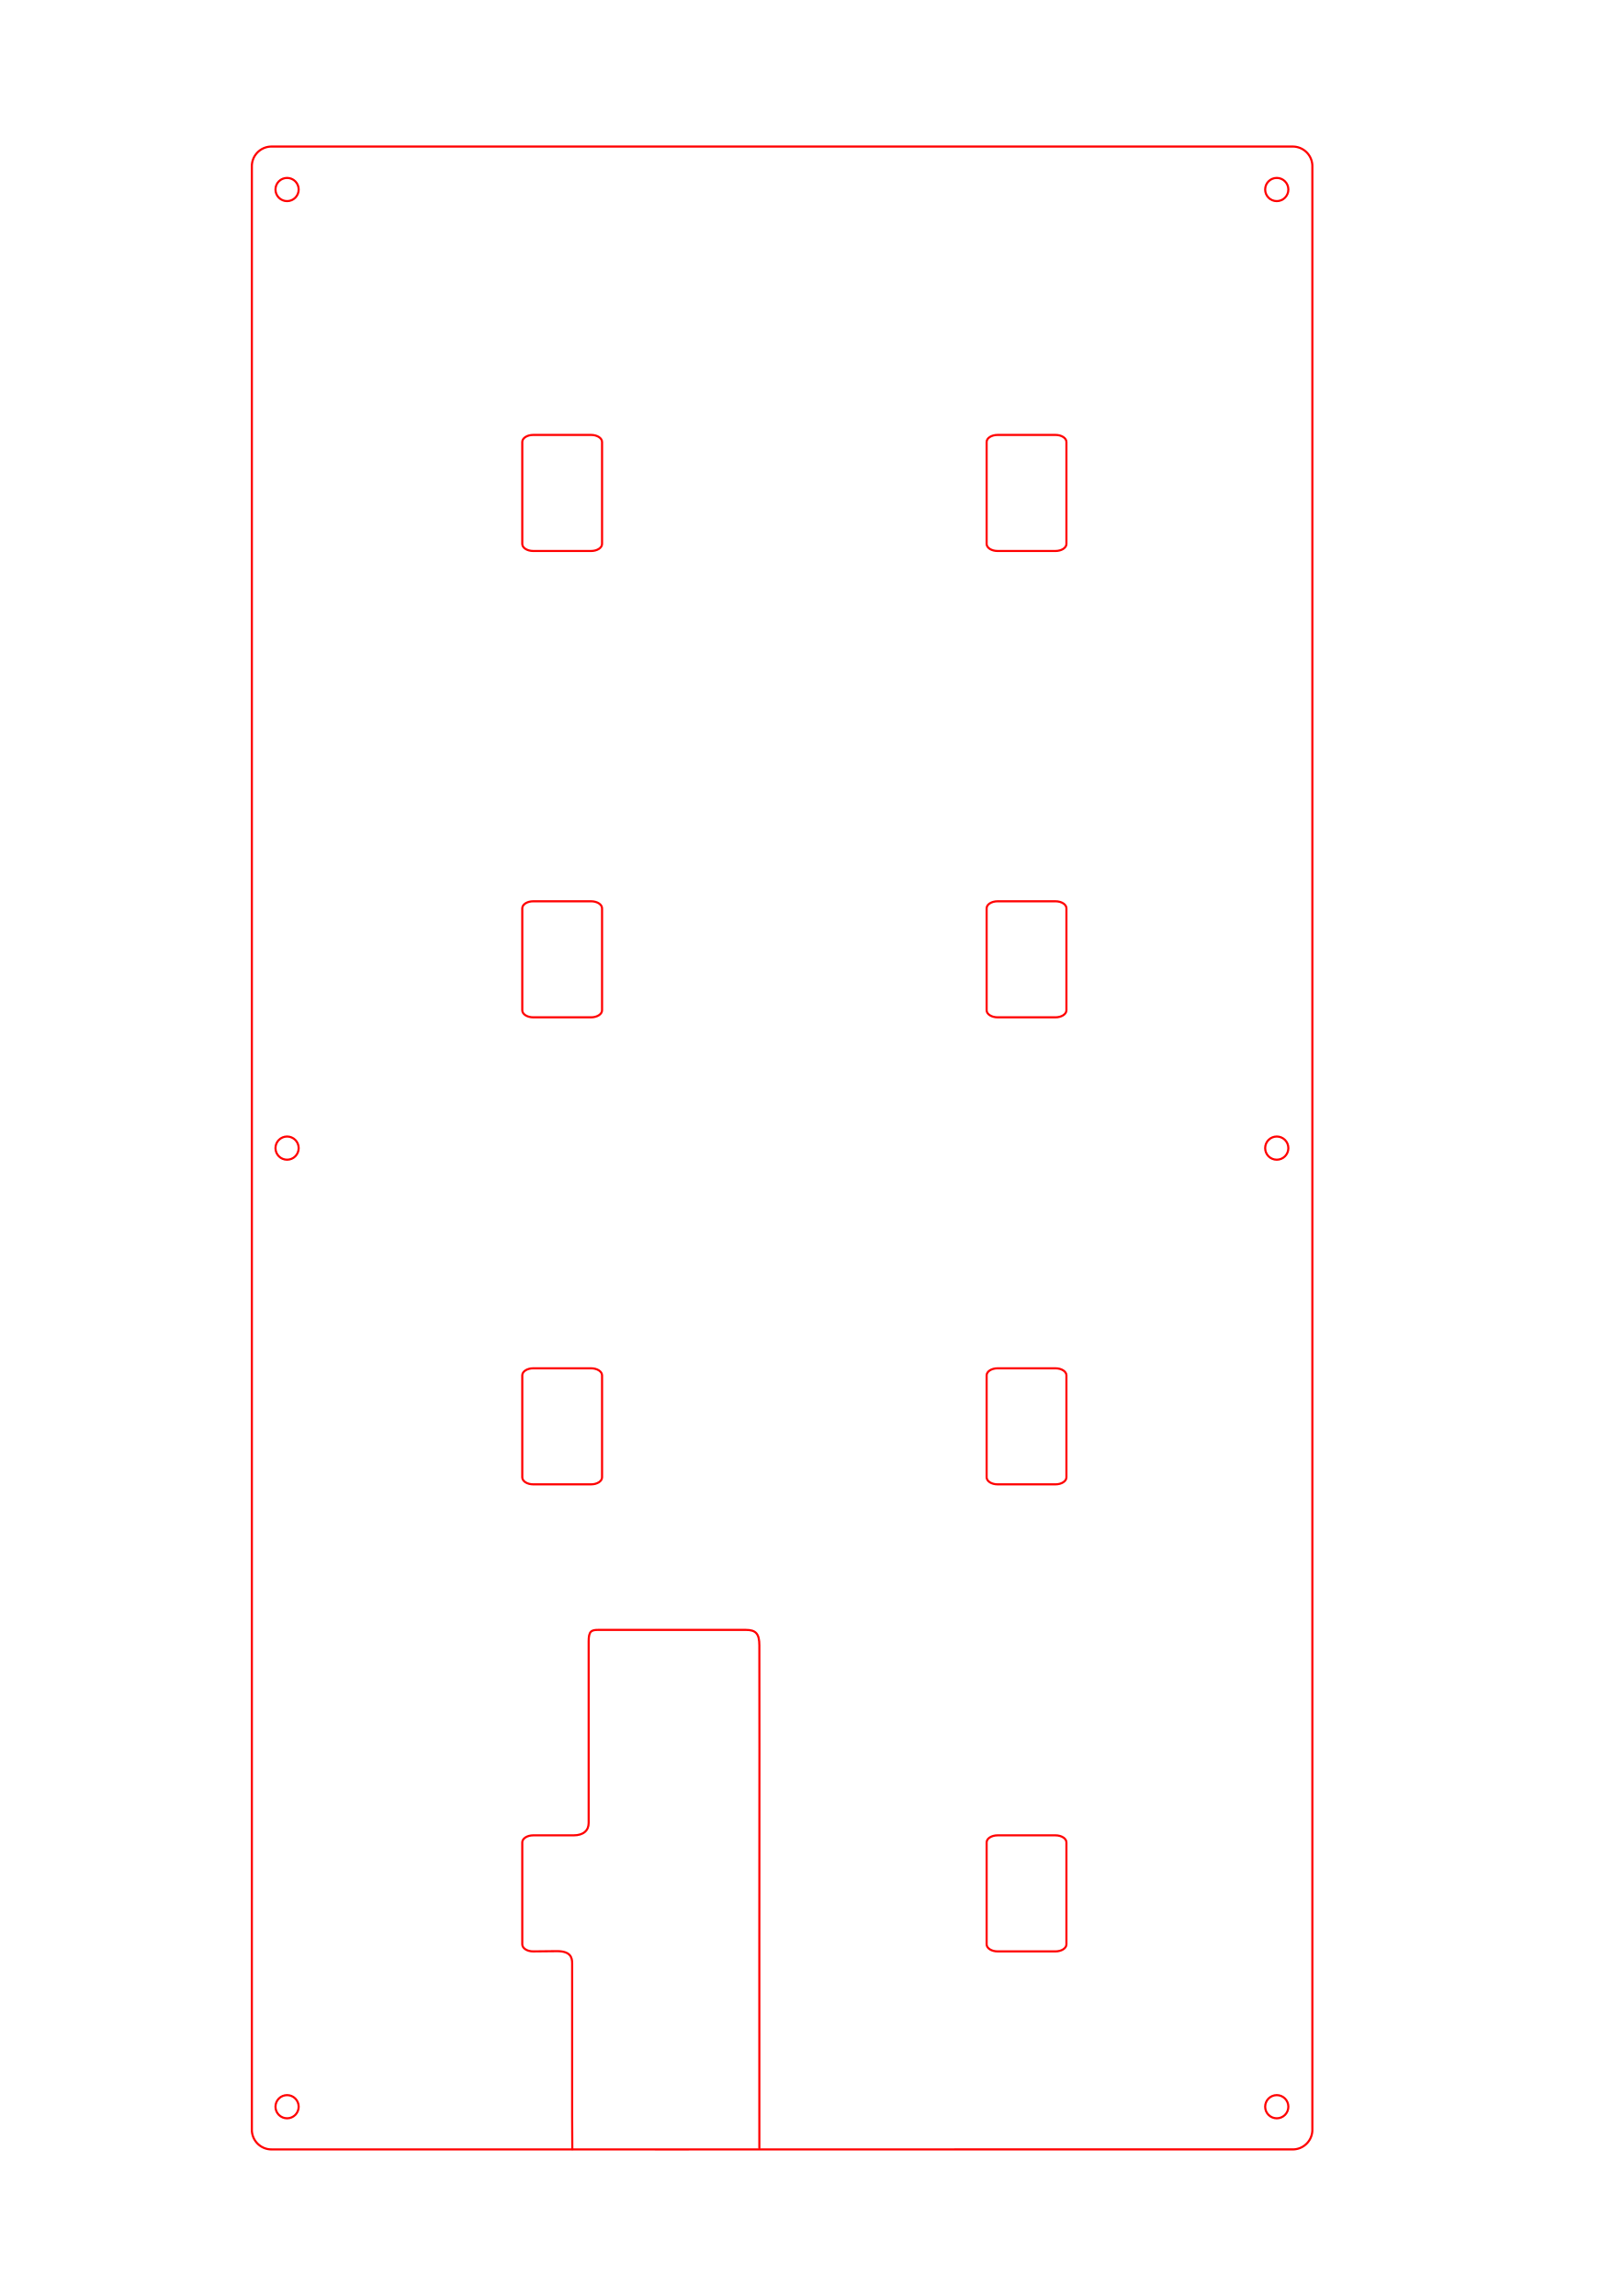
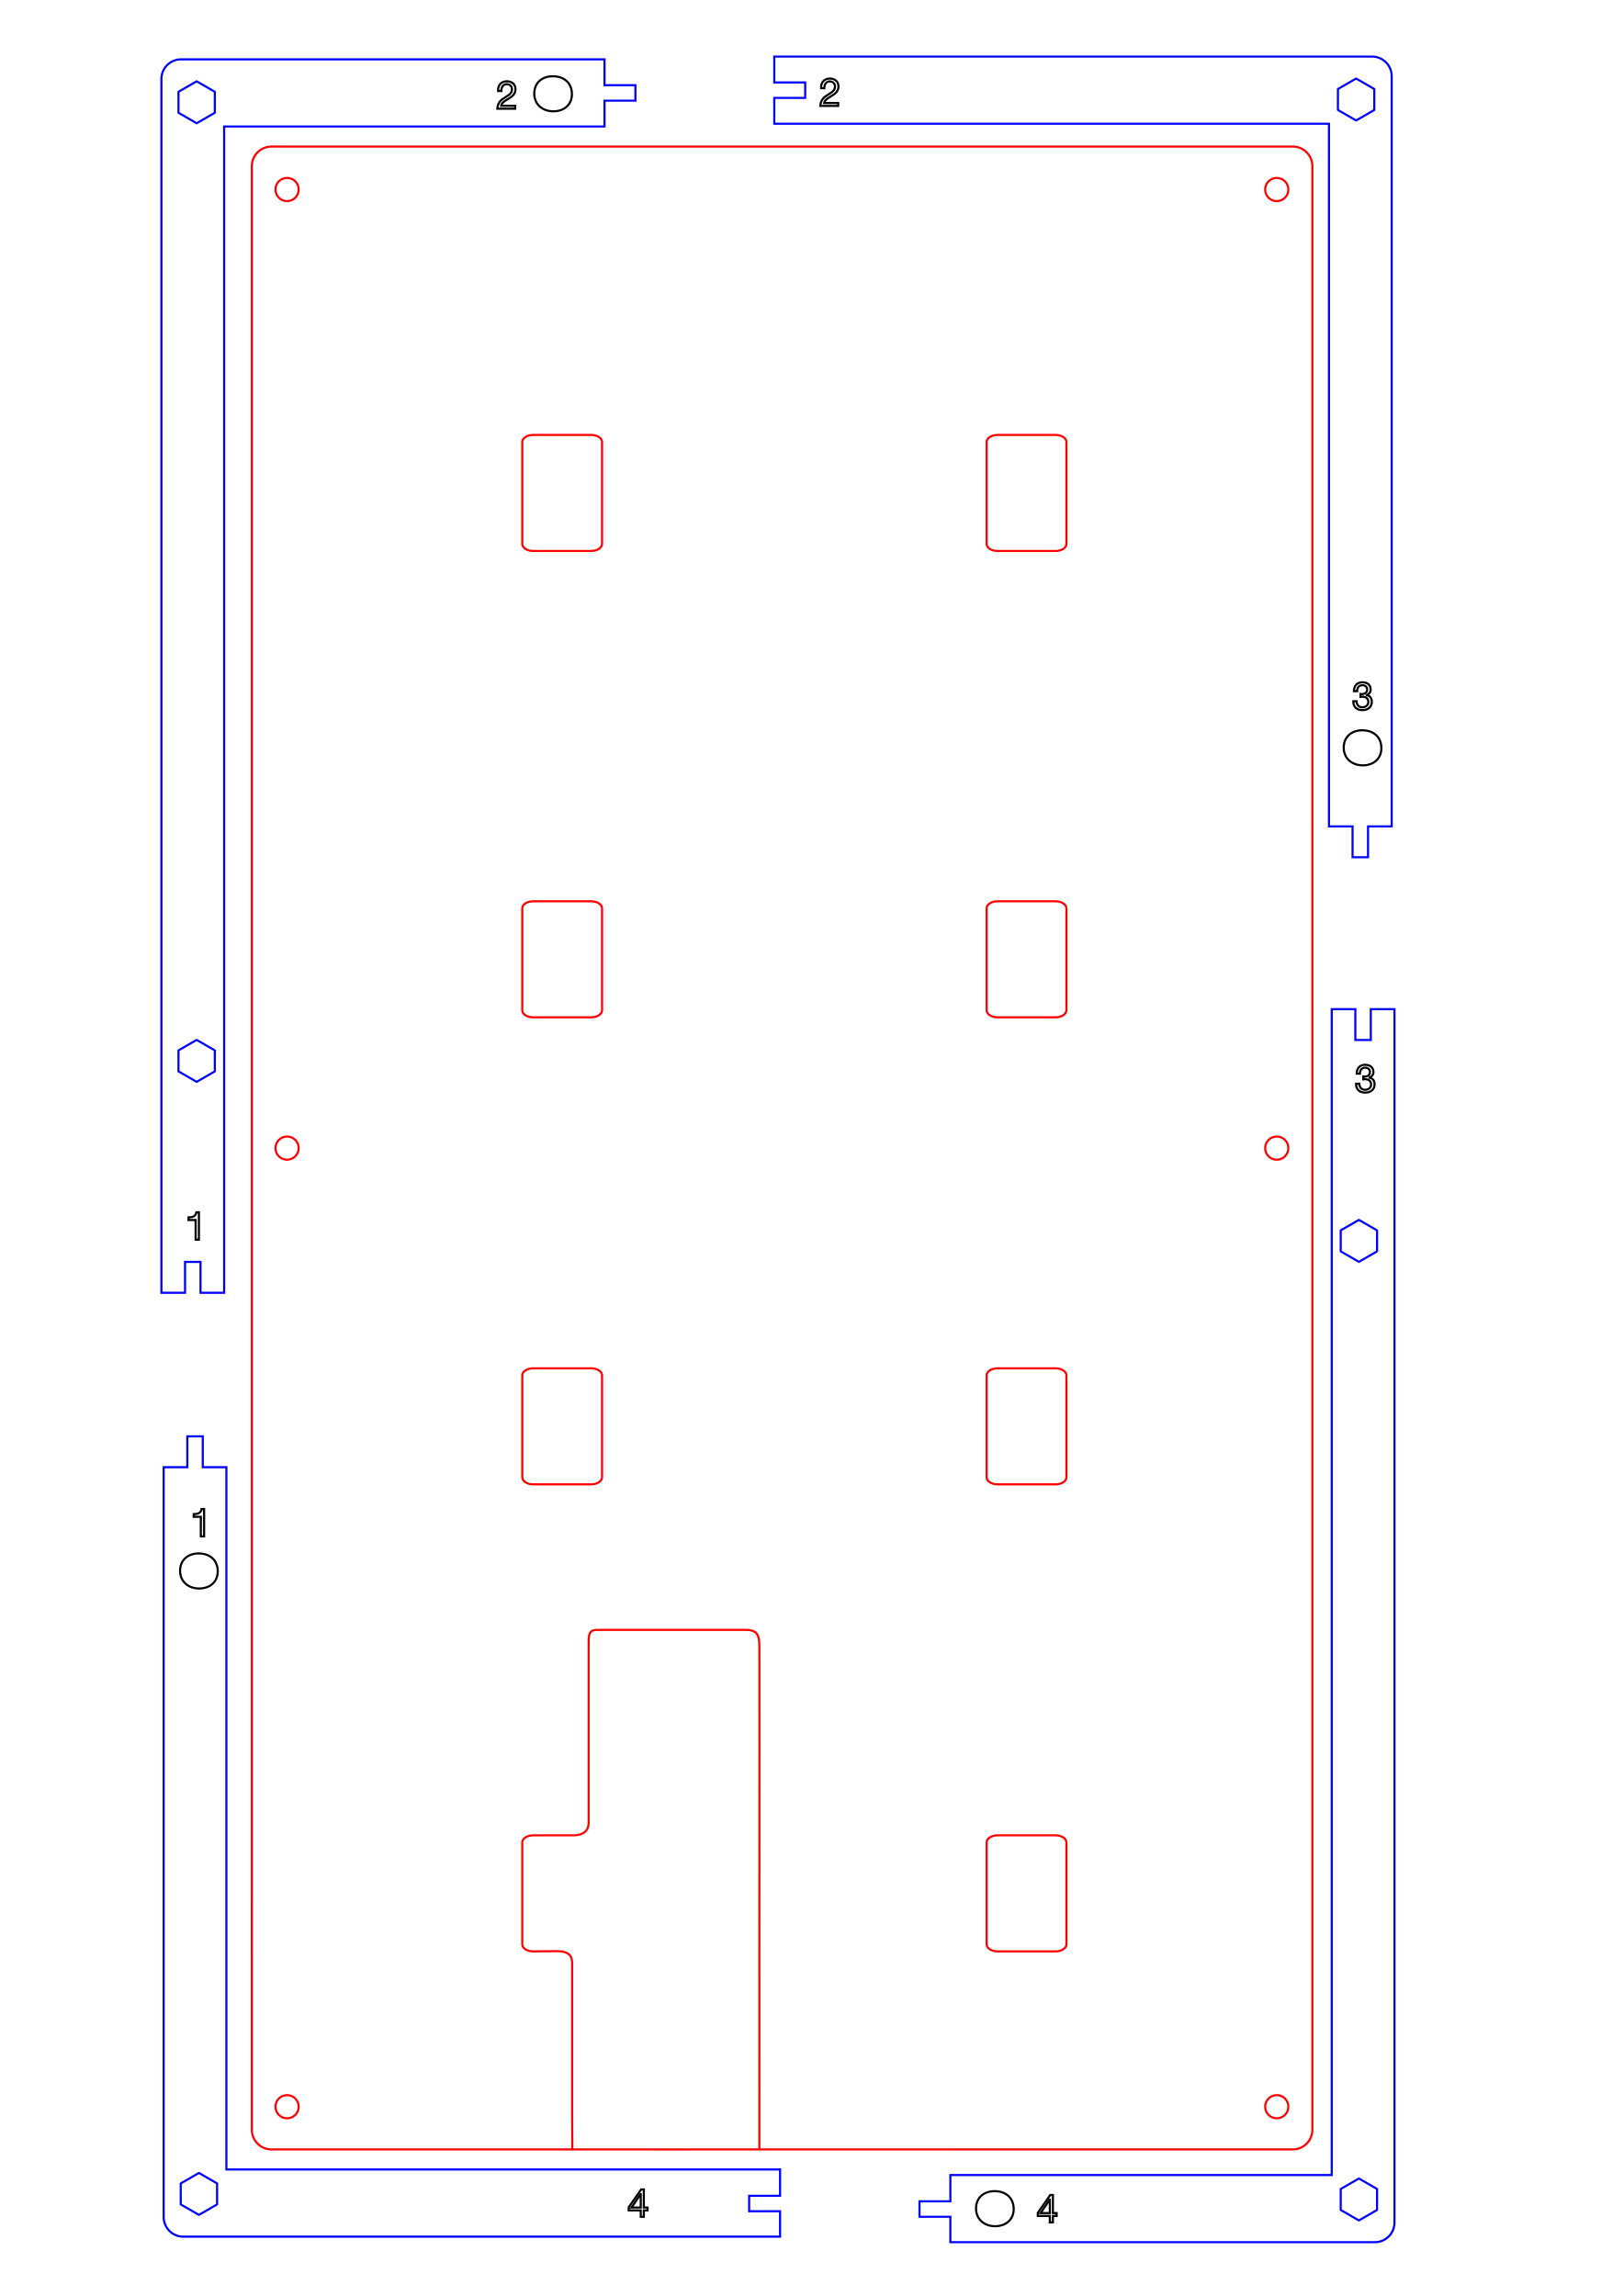
<svg xmlns="http://www.w3.org/2000/svg" width="210mm" height="297mm" viewBox="0 0 210 297" version="1.1" id="svg3179">
  <defs id="defs3176">
    <clipPath clipPathUnits="userSpaceOnUse" id="clipPath14060">
      <path d="M 0,1728 H 3456 V 0 H 0 Z" id="path14058" />
    </clipPath>
  </defs>
  <g id="layer1">
    <g id="g14054" style="stroke-width:0.775;stroke-dasharray:none" transform="matrix(0.3527778,0,0,-0.3527778,-278.8757,605.1903)">
      <g id="g14056" clip-path="url(#clipPath14060)" style="stroke-width:0.775;stroke-dasharray:none">
        <g id="g14066" transform="translate(1038.379,937.9829)" style="stroke-width:0.775;stroke-dasharray:none" />
        <g id="g14070" transform="translate(1258.595,1650.26)" style="stroke-width:0.775;stroke-dasharray:none">
          <path d="m 0,0 c 2.349,0 4.252,-1.904 4.252,-4.252 0,-2.349 -1.903,-4.252 -4.252,-4.252 -2.348,0 -4.252,1.903 -4.252,4.252 C -4.252,-1.904 -2.348,0 0,0 Z" style="fill:none;stroke:#ff0000;stroke-width:0.775;stroke-linecap:round;stroke-linejoin:round;stroke-miterlimit:10;stroke-dasharray:none;stroke-opacity:1" id="path14072" />
        </g>
        <g id="g14074" transform="translate(1258.595,938.7642)" style="stroke-width:0.775;stroke-dasharray:none">
          <path d="M 0,0 C 2.349,0 4.252,1.904 4.252,4.252 4.252,6.6 2.349,8.504 0,8.504 -2.348,8.504 -4.252,6.6 -4.252,4.252 -4.252,1.904 -2.348,0 0,0 Z" style="fill:none;stroke:#ff0000;stroke-width:0.775;stroke-linecap:round;stroke-linejoin:round;stroke-miterlimit:10;stroke-dasharray:none;stroke-opacity:1" id="path14076" />
        </g>
        <g id="g14078" transform="translate(895.7607,1650.26)" style="stroke-width:0.775;stroke-dasharray:none">
          <path d="m 0,0 c -2.349,0 -4.252,-1.904 -4.252,-4.252 0,-2.349 1.903,-4.252 4.252,-4.252 2.349,0 4.252,1.903 4.252,4.252 C 4.252,-1.904 2.349,0 0,0 Z" style="fill:none;stroke:#ff0000;stroke-width:0.775;stroke-linecap:round;stroke-linejoin:round;stroke-miterlimit:10;stroke-dasharray:none;stroke-opacity:1" id="path14080" />
        </g>
        <g id="g14082" transform="translate(895.7607,938.7642)" style="stroke-width:0.775;stroke-dasharray:none">
          <path d="M 0,0 C -2.349,0 -4.252,1.904 -4.252,4.252 -4.252,6.6 -2.349,8.504 0,8.504 2.349,8.504 4.252,6.6 4.252,4.252 4.252,1.904 2.349,0 0,0 Z" style="fill:none;stroke:#ff0000;stroke-width:0.775;stroke-linecap:round;stroke-linejoin:round;stroke-miterlimit:10;stroke-dasharray:none;stroke-opacity:1" id="path14084" />
        </g>
        <g id="g14086" transform="translate(1258.595,1290.26)" style="stroke-width:0.775;stroke-dasharray:none">
          <path d="M 0,0 C 2.349,0 4.252,1.903 4.252,4.252 4.252,6.601 2.349,8.504 0,8.504 -2.348,8.504 -4.252,6.601 -4.252,4.252 -4.252,1.903 -2.348,0 0,0 Z" style="fill:none;stroke:#ff0000;stroke-width:0.775;stroke-linecap:round;stroke-linejoin:round;stroke-miterlimit:10;stroke-dasharray:none;stroke-opacity:1" id="path14088" />
        </g>
        <g id="g14090" transform="translate(891.5088,1294.512)" style="stroke-width:0.775;stroke-dasharray:none">
          <path d="M 0,0 C 0,2.349 1.903,4.252 4.252,4.252 6.601,4.252 8.504,2.349 8.504,0 8.504,-2.349 6.601,-4.252 4.252,-4.252 1.903,-4.252 0,-2.349 0,0 Z" style="fill:none;stroke:#ff0000;stroke-width:0.775;stroke-linecap:round;stroke-linejoin:round;stroke-miterlimit:10;stroke-dasharray:none;stroke-opacity:1" id="path14092" />
        </g>
        <g id="g14094" transform="translate(1007.218,1213.773)" style="stroke-width:0.775;stroke-dasharray:none">
          <path d="m 0,0 c 2.219,0 4.018,-1.154 4.018,-2.578 v -37.398 c 0,-1.423 -1.799,-2.578 -4.018,-2.578 h -21.213 c -2.219,0 -4.018,1.155 -4.018,2.578 v 37.398 c 0,1.424 1.799,2.578 4.018,2.578 z" style="fill:none;stroke:#ff0000;stroke-width:0.775;stroke-linecap:round;stroke-linejoin:round;stroke-miterlimit:10;stroke-dasharray:none;stroke-opacity:1" id="path14096" />
        </g>
        <g id="g14098" transform="translate(1007.218,1385.023)" style="stroke-width:0.775;stroke-dasharray:none">
          <path d="m 0,0 c 2.219,0 4.018,-1.155 4.018,-2.579 v -37.397 c 0,-1.423 -1.799,-2.578 -4.018,-2.578 h -21.213 c -2.219,0 -4.018,1.155 -4.018,2.578 v 37.397 c 0,1.424 1.799,2.579 4.018,2.579 z" style="fill:none;stroke:#ff0000;stroke-width:0.775;stroke-linecap:round;stroke-linejoin:round;stroke-miterlimit:10;stroke-dasharray:none;stroke-opacity:1" id="path14100" />
        </g>
        <g id="g14102" transform="translate(1007.218,1556.022)" style="stroke-width:0.775;stroke-dasharray:none">
          <path d="m 0,0 c 2.219,0 4.018,-1.154 4.018,-2.578 v -37.397 c 0,-1.424 -1.799,-2.579 -4.018,-2.579 h -21.213 c -2.219,0 -4.018,1.155 -4.018,2.579 v 37.397 c 0,1.424 1.799,2.578 4.018,2.578 z" style="fill:none;stroke:#ff0000;stroke-width:0.775;stroke-linecap:round;stroke-linejoin:round;stroke-miterlimit:10;stroke-dasharray:none;stroke-opacity:1" id="path14104" />
        </g>
        <g id="g14106" transform="translate(1177.463,1042.523)" style="stroke-width:0.775;stroke-dasharray:none">
          <path d="m 0,0 c 2.219,0 4.018,-1.155 4.018,-2.579 v -37.397 c 0,-1.423 -1.799,-2.578 -4.018,-2.578 h -21.213 c -2.219,0 -4.018,1.155 -4.018,2.578 v 37.397 c 0,1.424 1.799,2.579 4.018,2.579 z" style="fill:none;stroke:#ff0000;stroke-width:0.775;stroke-linecap:round;stroke-linejoin:round;stroke-miterlimit:10;stroke-dasharray:none;stroke-opacity:1" id="path14108" />
        </g>
        <g id="g14110" transform="translate(1177.463,1213.773)" style="stroke-width:0.775;stroke-dasharray:none">
          <path d="m 0,0 c 2.219,0 4.018,-1.154 4.018,-2.578 v -37.398 c 0,-1.423 -1.799,-2.578 -4.018,-2.578 h -21.213 c -2.219,0 -4.018,1.155 -4.018,2.578 v 37.398 c 0,1.424 1.799,2.578 4.018,2.578 z" style="fill:none;stroke:#ff0000;stroke-width:0.775;stroke-linecap:round;stroke-linejoin:round;stroke-miterlimit:10;stroke-dasharray:none;stroke-opacity:1" id="path14112" />
        </g>
        <g id="g14114" transform="translate(1177.463,1385.023)" style="stroke-width:0.775;stroke-dasharray:none">
          <path d="m 0,0 c 2.219,0 4.018,-1.155 4.018,-2.579 v -37.397 c 0,-1.423 -1.799,-2.578 -4.018,-2.578 h -21.213 c -2.219,0 -4.018,1.155 -4.018,2.578 v 37.397 c 0,1.424 1.799,2.579 4.018,2.579 z" style="fill:none;stroke:#ff0000;stroke-width:0.775;stroke-linecap:round;stroke-linejoin:round;stroke-miterlimit:10;stroke-dasharray:none;stroke-opacity:1" id="path14116" />
        </g>
        <g id="g14118" transform="translate(1177.463,1556.022)" style="stroke-width:0.775;stroke-dasharray:none">
          <path d="m 0,0 c 2.219,0 4.018,-1.154 4.018,-2.578 v -37.397 c 0,-1.424 -1.799,-2.579 -4.018,-2.579 h -21.213 c -2.219,0 -4.018,1.155 -4.018,2.579 v 37.397 c 0,1.424 1.799,2.578 4.018,2.578 z" style="fill:none;stroke:#ff0000;stroke-width:0.775;stroke-linecap:round;stroke-linejoin:round;stroke-miterlimit:10;stroke-dasharray:none;stroke-opacity:1" id="path14120" />
        </g>
        <g id="g14126" transform="translate(1030.648,927.3511)" style="stroke-width:0.775;stroke-dasharray:none">
          <path d="m 0,0 c 36.843,-0.024 80.486,0.012 119.479,0.011 h 114.148 0.172 l 0.241,0.004 0.24,0.012 0.238,0.02 0.238,0.028 0.239,0.035 0.234,0.044 0.234,0.052 0.235,0.06 0.23,0.066 0.227,0.075 0.226,0.082 0.223,0.09 0.219,0.098 0.217,0.104 0.212,0.112 0.207,0.118 0.206,0.126 0.201,0.132 0.195,0.138 0.191,0.146 0.186,0.151 0.182,0.157 0.175,0.164 0.17,0.169 0.164,0.175 0.159,0.181 0.152,0.185 0.144,0.191 0.141,0.195 0.133,0.199 0.127,0.204 0.119,0.209 0.113,0.212 0.106,0.216 0.097,0.219 0.09,0.222 0.084,0.225 0.076,0.228 0.067,0.23 0.062,0.233 0.051,0.233 0.045,0.236 0.037,0.238 0.027,0.238 0.024,0.238 0.012,0.24 0.004,0.241 v 0.029 720 l -0.004,0.24 -0.012,0.24 -0.02,0.239 -0.027,0.238 -0.035,0.238 -0.045,0.235 -0.051,0.234 -0.06,0.232 -0.067,0.231 -0.074,0.228 -0.082,0.227 -0.09,0.223 -0.098,0.218 -0.105,0.217 -0.109,0.211 -0.121,0.209 -0.125,0.205 -0.131,0.199 -0.139,0.198 -0.145,0.191 -0.152,0.186 -0.158,0.179 -0.162,0.176 -0.172,0.17 -0.174,0.166 -0.18,0.158 -0.185,0.153 -0.192,0.144 -0.195,0.141 -0.199,0.133 -0.203,0.126 -0.209,0.12 -0.213,0.111 -0.215,0.105 -0.219,0.098 -0.222,0.092 -0.225,0.082 -0.228,0.076 -0.231,0.068 -0.23,0.061 -0.235,0.053 -0.236,0.045 -0.236,0.037 -0.239,0.027 -0.24,0.022 -0.24,0.013 -0.238,0.004 H 233.799 -140.6 l -0.24,-0.004 -0.24,-0.011 -0.239,-0.02 -0.238,-0.027 -0.237,-0.037 -0.237,-0.043 -0.234,-0.053 -0.233,-0.059 -0.23,-0.066 -0.228,-0.076 -0.225,-0.082 -0.223,-0.09 -0.22,-0.096 -0.215,-0.105 -0.213,-0.112 -0.208,-0.119 -0.205,-0.125 -0.201,-0.133 -0.195,-0.138 -0.191,-0.145 -0.187,-0.152 -0.18,-0.156 -0.176,-0.165 -0.17,-0.169 -0.164,-0.174 -0.158,-0.182 -0.153,-0.185 -0.146,-0.19 -0.14,-0.195 -0.133,-0.199 -0.126,-0.206 -0.119,-0.207 -0.113,-0.212 -0.105,-0.215 -0.098,-0.219 -0.091,-0.223 -0.083,-0.224 -0.076,-0.229 -0.068,-0.23 -0.06,-0.233 -0.053,-0.234 -0.044,-0.234 -0.037,-0.239 -0.029,-0.238 -0.021,-0.238 -0.013,-0.241 -0.005,-0.24 v -0.029 c 0,0 -10e-4,-541.8 -10e-4,-635.644 l -0.004,-0.068 c 0.001,-10.49 0.005,-84.288 0.005,-84.288 l 0.004,-0.24 0.012,-0.24 0.02,-0.239 0.028,-0.238 0.035,-0.237 0.044,-0.237 0.052,-0.234 0.06,-0.233 0.067,-0.23 0.074,-0.228 0.082,-0.225 0.09,-0.223 0.098,-0.219 0.103,-0.216 0.113,-0.213 0.118,-0.208 0.126,-0.205 0.132,-0.2 0.138,-0.197 0.146,-0.19 0.151,-0.187 0.157,-0.18 0.164,-0.176 0.169,-0.17 0.175,-0.164 0.181,-0.158 0.185,-0.153 0.191,-0.146 0.195,-0.14 0.2,-0.133 0.203,-0.126 0.209,-0.12 0.212,-0.112 0.216,-0.105 0.219,-0.098 0.222,-0.091 0.225,-0.083 0.228,-0.075 0.23,-0.069 0.233,-0.06 0.233,-0.053 0.236,-0.045 0.238,-0.036 0.238,-0.029 0.239,-0.021 0.239,-0.013 0.241,-0.005 h 0.029 -0.172 l 0.143,-0.006 C -138.173,0.004 -68.272,0.003 -24.263,0.002 -14.596,0.001 -6.179,0.001 0,0.001" style="fill:none;stroke:#ff0000;stroke-width:0.775;stroke-linecap:round;stroke-linejoin:round;stroke-miterlimit:10;stroke-dasharray:none;stroke-opacity:1" id="path14128" />
        </g>
        <g id="g4150" transform="translate(1014.537,1089.86)" style="stroke-width:0.775;stroke-dasharray:none">
          <path d="m 54.369,-162.001 c -0.071,51.395 0.038,94.489 0.029,146.68 -0.002,11.996 -0.011,24.472 -0.029,37.641 -0.006,4.238 -1.268,5.677 -4.93,5.677 l -30.198,0 H -4.714 c -2.509,0 -3.499,-0.481 -3.499,-4.183 V -3.744 -42.809 c 0,-2.711 -1.86,-4.527 -5.528,-4.527 H -28.532 c -2.218,0 -4.018,-1.156 -4.018,-2.58 v -37.396 c 0,-1.424 1.8,-2.6 4.018,-2.578 l 8.803,0.087 c 4.909,-0.035 5.465,-2.352 5.465,-4.442 7e-6,-18.755 -1.4e-5,-56.154 -1.4e-5,-56.154 l 0.06,-12.021" style="fill:none;stroke:#ff0000;stroke-width:0.774;stroke-linecap:round;stroke-linejoin:round;stroke-miterlimit:10;stroke-dasharray:none;stroke-opacity:1" id="path4148" />
        </g>
      </g>
+       <g id="g14594" transform="translate(869.2707,1322.655)" style="stroke-width:0.775;stroke-dasharray:none">
+         <path d="M 0,0 -6.661,-3.846 -13.323,0 V 7.692 L -6.661,11.539 0,7.692 Z" style="fill:none;stroke:#0000ff;stroke-width:0.775;stroke-linecap:round;stroke-linejoin:round;stroke-miterlimit:10;stroke-dasharray:none;stroke-opacity:1" id="path14596" />
+       </g>
+       <g id="g14598" transform="translate(869.2697,1674.152)" style="stroke-width:0.775;stroke-dasharray:none">
+         <path d="M 0,0 -6.661,-3.846 -13.322,0 V 7.692 L -6.661,11.539 0,7.692 Z" style="fill:none;stroke:#0000ff;stroke-width:0.775;stroke-linecap:round;stroke-linejoin:round;stroke-miterlimit:10;stroke-dasharray:none;stroke-opacity:1" id="path14600" />
+       </g>
+       <g id="g14602" transform="translate(993.1467,1687.54)" style="stroke-width:0.775;stroke-dasharray:none">
+         <path d="m 0,0 c 4.385,0 7.043,-2.658 7.043,-6.566 0,-3.967 -2.996,-6.288 -6.805,-6.288 -4.007,0 -7.002,2.559 -7.002,6.506 C -6.764,-2.242 -3.689,0 0,0 Z" style="fill:none;stroke:#000000;stroke-width:0.775;stroke-linecap:butt;stroke-linejoin:miter;stroke-miterlimit:4;stroke-dasharray:none;stroke-opacity:1" id="path14604" />
+       </g>
+       <g id="g14606" transform="translate(1012.132,1684.26)" style="stroke-width:0.775;stroke-dasharray:none">
+         <path d="m 0,0 v 9.478 h -155.241 l -0.24,-0.004 -0.24,-0.012 -0.239,-0.019 -0.238,-0.027 -0.238,-0.038 -0.236,-0.043 -0.234,-0.052 -0.233,-0.059 -0.23,-0.066 -0.228,-0.076 -0.225,-0.082 -0.223,-0.09 -0.22,-0.096 -0.215,-0.106 -0.213,-0.111 -0.208,-0.119 -0.205,-0.125 -0.201,-0.133 -0.195,-0.138 -0.191,-0.145 -0.187,-0.152 -0.181,-0.157 -0.175,-0.164 -0.17,-0.17 -0.164,-0.173 -0.159,-0.182 -0.152,-0.186 -0.146,-0.189 -0.14,-0.195 -0.133,-0.2 -0.126,-0.205 -0.119,-0.207 -0.113,-0.213 -0.105,-0.214 -0.098,-0.219 -0.091,-0.223 -0.083,-0.224 -0.076,-0.229 -0.068,-0.23 -0.06,-0.233 -0.053,-0.234 -0.044,-0.235 -0.037,-0.238 -0.029,-0.238 -0.021,-0.238 -0.014,-0.241 -0.004,-0.24 V 2.279 -442.787 h 8.665 v 11.317 h 5.669 v -11.317 h 8.663 v 427.64 H 0 v 9.478 H 11.337 V 0 Z" style="fill:none;stroke:#0000ff;stroke-width:0.775;stroke-linecap:butt;stroke-linejoin:miter;stroke-miterlimit:4;stroke-dasharray:none;stroke-opacity:1" id="path14608" />
+       </g>
+       <g id="g14610" transform="translate(862.2341,1260.941)" style="stroke-width:0.775;stroke-dasharray:none">
+         <path d="m 0,0 v 7.2 h -2.608 v 0.964 c 0.34,0 0.671,0.025 0.992,0.078 0.322,0.052 0.612,0.149 0.872,0.29 0.26,0.142 0.479,0.335 0.659,0.581 0.179,0.246 0.302,0.558 0.369,0.936 H 1.205 V 0 Z" style="fill:none;stroke:#000000;stroke-width:0.775;stroke-linecap:butt;stroke-linejoin:miter;stroke-miterlimit:10;stroke-dasharray:none;stroke-opacity:1" id="path14612" />
+       </g>
+       <g id="g14614" transform="translate(973.2717,1683.55)" style="stroke-width:0.775;stroke-dasharray:none">
+         <path d="m 0,0 c 0.132,0.435 0.338,0.811 0.617,1.127 0.279,0.316 0.626,0.564 1.042,0.744 0.415,0.18 0.887,0.27 1.417,0.27 0.434,0 0.843,-0.064 1.226,-0.192 C 4.685,1.821 5.018,1.638 5.301,1.396 5.584,1.155 5.809,0.855 5.974,0.496 6.14,0.138 6.222,-0.278 6.222,-0.751 6.222,-1.195 6.154,-1.587 6.017,-1.927 5.88,-2.268 5.698,-2.572 5.471,-2.841 5.244,-3.11 4.984,-3.354 4.691,-3.571 4.398,-3.789 4.096,-3.996 3.785,-4.194 3.473,-4.384 3.161,-4.57 2.849,-4.755 2.537,-4.938 2.251,-5.135 1.992,-5.343 1.731,-5.551 1.51,-5.775 1.325,-6.016 1.141,-6.257 1.021,-6.533 0.964,-6.845 h 5.159 v -1.063 h -6.562 c 0.047,0.595 0.153,1.103 0.319,1.523 0.165,0.421 0.375,0.787 0.63,1.099 0.256,0.311 0.544,0.586 0.865,0.822 0.321,0.235 0.657,0.458 1.006,0.666 0.426,0.265 0.799,0.508 1.12,0.73 0.321,0.222 0.588,0.446 0.801,0.673 0.213,0.227 0.373,0.472 0.482,0.737 0.108,0.264 0.163,0.572 0.163,0.922 0,0.273 -0.052,0.521 -0.156,0.744 C 4.687,0.229 4.547,0.421 4.373,0.582 4.198,0.742 3.992,0.865 3.756,0.95 3.52,1.035 3.27,1.077 3.005,1.077 2.655,1.077 2.355,1.004 2.105,0.858 1.854,0.711 1.649,0.52 1.488,0.284 1.328,0.048 1.212,-0.219 1.141,-0.517 1.07,-0.814 1.04,-1.114 1.049,-1.417 H -0.156 C -0.184,-0.906 -0.132,-0.435 0,0 Z" style="fill:none;stroke:#000000;stroke-width:0.775;stroke-linecap:butt;stroke-linejoin:miter;stroke-miterlimit:10;stroke-dasharray:none;stroke-opacity:1" id="path14616" />
+       </g>
+       <g id="g14618" transform="translate(870.1003,907.1929)" style="stroke-width:0.775;stroke-dasharray:none">
+         <path d="M 0,0 -6.661,-3.846 -13.323,0 V 7.691 L -6.661,11.539 0,7.691 Z" style="fill:none;stroke:#0000ff;stroke-width:0.775;stroke-linecap:round;stroke-linejoin:round;stroke-miterlimit:10;stroke-dasharray:none;stroke-opacity:1" id="path14620" />
+       </g>
+       <g id="g14626" transform="translate(1052.875,905.9664)" style="stroke-width:0.775;stroke-dasharray:none" />
+       <g id="g14630" transform="translate(863.299,1145.887)" style="stroke-width:0.775;stroke-dasharray:none">
+         <path d="m 0,0 c 4.385,0 7.043,-2.658 7.043,-6.566 0,-3.967 -2.996,-6.288 -6.805,-6.288 -4.007,0 -7.002,2.559 -7.002,6.506 C -6.764,-2.242 -3.689,0 0,0 Z" style="fill:none;stroke:#000000;stroke-width:0.775;stroke-linecap:butt;stroke-linejoin:miter;stroke-miterlimit:4;stroke-dasharray:none;stroke-opacity:1" id="path14632" />
+       </g>
+       <g id="g14634" transform="translate(1076.498,910.3628)" style="stroke-width:0.775;stroke-dasharray:none">
+         <path d="m 0,0 v 9.635 h -202.98 v 257.51 h -8.665 v 11.316 h -5.668 v -11.316 h -8.665 V -7.791 l 0.004,-0.24 0.013,-0.239 0.02,-0.24 0.028,-0.238 0.035,-0.236 0.044,-0.237 0.052,-0.234 0.059,-0.233 0.068,-0.23 0.074,-0.228 0.082,-0.225 0.09,-0.223 0.097,-0.22 0.104,-0.215 0.112,-0.213 0.118,-0.209 0.126,-0.205 0.132,-0.199 0.139,-0.198 0.145,-0.189 0.152,-0.188 0.157,-0.179 0.164,-0.176 0.169,-0.17 0.175,-0.164 0.181,-0.158 0.185,-0.153 0.19,-0.146 0.196,-0.141 0.2,-0.133 0.203,-0.125 0.209,-0.121 0.212,-0.111 0.216,-0.106 0.219,-0.097 0.221,-0.092 0.226,-0.082 0.227,-0.076 0.231,-0.069 0.232,-0.06 0.234,-0.053 0.236,-0.045 0.237,-0.035 0.239,-0.029 0.239,-0.022 0.239,-0.013 0.24,-0.004 h 0.03 H 0 v 9.32 H -11.338 V 0 Z" style="fill:none;stroke:#0000ff;stroke-width:0.775;stroke-linecap:butt;stroke-linejoin:miter;stroke-miterlimit:4;stroke-dasharray:none;stroke-opacity:1" id="path14636" />
+       </g>
+       <g id="g14638" transform="translate(864.1403,1152.13)" style="stroke-width:0.775;stroke-dasharray:none">
+         <path d="m 0,0 v 7.2 h -2.608 v 0.964 c 0.34,0 0.671,0.025 0.992,0.078 0.322,0.052 0.612,0.149 0.872,0.29 0.26,0.142 0.479,0.335 0.659,0.581 0.179,0.246 0.302,0.558 0.369,0.936 H 1.205 V 0 Z" style="fill:none;stroke:#000000;stroke-width:0.775;stroke-linecap:butt;stroke-linejoin:miter;stroke-miterlimit:10;stroke-dasharray:none;stroke-opacity:1" id="path14640" />
+       </g>
+       <g id="g14642" transform="translate(1025.422,910.9722)" style="stroke-width:0.775;stroke-dasharray:none">
+         <path d="M 0,0 H -0.028 L -3.373,-4.918 H 0 Z M 2.494,-4.918 V -5.981 H 1.134 V -8.334 H 0 v 2.353 h -4.408 v 1.162 L 0.17,1.715 h 0.964 v -6.633 z" style="fill:none;stroke:#000000;stroke-width:0.775;stroke-linecap:butt;stroke-linejoin:miter;stroke-miterlimit:10;stroke-dasharray:none;stroke-opacity:1" id="path14644" />
+       </g>
+       <g id="g14646" transform="translate(1294.346,1675.169)" style="stroke-width:0.775;stroke-dasharray:none">
+         <path d="M 0,0 -6.66,-3.846 -13.322,0 V 7.692 L -6.66,11.539 0,7.692 Z" style="fill:none;stroke:#0000ff;stroke-width:0.775;stroke-linecap:round;stroke-linejoin:round;stroke-miterlimit:10;stroke-dasharray:none;stroke-opacity:1" id="path14648" />
+       </g>
+       <g id="g14650" transform="translate(1289.905,1447.72)" style="stroke-width:0.775;stroke-dasharray:none">
+         <path d="m 0,0 c 4.385,0 7.043,-2.658 7.043,-6.566 0,-3.967 -2.996,-6.288 -6.805,-6.288 -4.006,0 -7.002,2.559 -7.002,6.506 C -6.764,-2.242 -3.689,0 0,0 Z" style="fill:none;stroke:#000000;stroke-width:0.775;stroke-linecap:butt;stroke-linejoin:miter;stroke-miterlimit:4;stroke-dasharray:none;stroke-opacity:1" id="path14652" />
+       </g>
+       <g id="g14654" transform="translate(1300.731,1687.555)" style="stroke-width:0.775;stroke-dasharray:none">
+         <path d="M 0,0 -0.004,0.24 -0.016,0.48 -0.035,0.719 -0.063,0.957 -0.098,1.195 -0.143,1.43 -0.193,1.664 -0.254,1.896 -0.32,2.127 -0.395,2.355 -0.477,2.582 -0.566,2.805 -0.664,3.023 -0.77,3.24 -0.879,3.451 -1,3.66 -1.125,3.865 -1.256,4.064 -1.395,4.262 -1.539,4.453 -1.691,4.639 -1.85,4.818 l -0.162,0.176 -0.172,0.17 -0.173,0.166 -0.18,0.158 -0.186,0.153 -0.191,0.144 -0.195,0.141 -0.2,0.133 -0.203,0.127 -0.209,0.119 -0.213,0.111 -0.214,0.105 -0.219,0.098 -0.223,0.092 -0.224,0.082 -0.229,0.076 -0.23,0.069 -0.231,0.06 -0.234,0.053 -0.237,0.045 -0.236,0.037 -0.238,0.027 -0.24,0.022 -0.241,0.013 -0.238,0.004 h -0.031 -219.158 v -9.478 h 11.338 v -5.669 h -11.338 v -9.478 H -22.996 V -275.07 l 8.652,0.002 v -11.318 h 5.668 v 11.319 L 0,-275.066 Z" style="fill:none;stroke:#0000ff;stroke-width:0.775;stroke-linecap:butt;stroke-linejoin:miter;stroke-miterlimit:4;stroke-dasharray:none;stroke-opacity:1" id="path14656" />
+       </g>
+       <g id="g14658" transform="translate(1091.685,1684.567)" style="stroke-width:0.775;stroke-dasharray:none">
+         <path d="m 0,0 c 0.133,0.435 0.338,0.811 0.617,1.127 0.279,0.316 0.626,0.564 1.042,0.744 0.415,0.18 0.888,0.27 1.417,0.27 0.435,0 0.844,-0.064 1.227,-0.192 C 4.686,1.821 5.018,1.638 5.301,1.396 5.585,1.155 5.809,0.855 5.975,0.496 6.141,0.138 6.223,-0.278 6.223,-0.751 6.223,-1.195 6.154,-1.587 6.018,-1.927 5.881,-2.268 5.698,-2.572 5.472,-2.841 5.244,-3.11 4.984,-3.354 4.691,-3.571 4.398,-3.789 4.097,-3.996 3.785,-4.194 3.473,-4.384 3.161,-4.57 2.85,-4.755 2.537,-4.938 2.252,-5.135 1.992,-5.343 1.732,-5.551 1.51,-5.775 1.326,-6.016 1.142,-6.257 1.021,-6.533 0.965,-6.845 h 5.158 v -1.063 h -6.561 c 0.046,0.595 0.153,1.103 0.319,1.523 0.164,0.421 0.375,0.787 0.63,1.099 0.255,0.311 0.544,0.586 0.864,0.822 0.322,0.235 0.657,0.458 1.007,0.666 0.425,0.265 0.798,0.508 1.12,0.73 0.32,0.222 0.588,0.446 0.801,0.673 0.213,0.227 0.373,0.472 0.481,0.737 0.109,0.264 0.163,0.572 0.163,0.922 0,0.273 -0.052,0.521 -0.156,0.744 C 4.688,0.229 4.548,0.421 4.373,0.582 4.198,0.742 3.992,0.865 3.757,0.95 3.521,1.035 3.27,1.077 3.006,1.077 2.656,1.077 2.355,1.004 2.105,0.858 1.855,0.711 1.649,0.52 1.488,0.284 1.328,0.048 1.213,-0.219 1.142,-0.517 1.07,-0.814 1.04,-1.114 1.049,-1.417 H -0.155 C -0.184,-0.906 -0.132,-0.435 0,0 Z" style="fill:none;stroke:#000000;stroke-width:0.775;stroke-linecap:butt;stroke-linejoin:miter;stroke-miterlimit:10;stroke-dasharray:none;stroke-opacity:1" id="path14660" />
+       </g>
+       <g id="g14662" transform="translate(1289.436,1460.997)" style="stroke-width:0.775;stroke-dasharray:none">
+         <path d="M 0,0 H 0.141 0.396 C 0.652,0 0.895,0.036 1.127,0.106 1.357,0.178 1.561,0.281 1.736,0.419 1.91,0.556 2.051,0.728 2.154,0.936 2.258,1.144 2.311,1.38 2.311,1.645 2.311,2.183 2.141,2.587 1.799,2.856 1.459,3.126 1.035,3.26 0.523,3.26 0.203,3.26 -0.078,3.201 -0.318,3.083 -0.561,2.965 -0.758,2.807 -0.914,2.608 -1.07,2.41 -1.186,2.178 -1.262,1.914 -1.338,1.649 -1.375,1.37 -1.375,1.077 H -2.58 c 0.019,0.483 0.098,0.922 0.234,1.319 0.137,0.397 0.332,0.737 0.588,1.02 0.256,0.283 0.574,0.506 0.957,0.666 0.383,0.161 0.824,0.241 1.324,0.241 0.436,0 0.84,-0.054 1.213,-0.163 C 2.109,4.052 2.434,3.889 2.707,3.671 2.98,3.454 3.195,3.175 3.352,2.835 3.508,2.495 3.586,2.093 3.586,1.63 3.586,1.177 3.453,0.775 3.189,0.426 2.924,0.076 2.594,-0.188 2.197,-0.368 V -0.396 C 2.811,-0.529 3.268,-0.817 3.564,-1.261 3.861,-1.705 4.012,-2.229 4.012,-2.834 4.012,-3.335 3.918,-3.776 3.734,-4.159 3.551,-4.542 3.303,-4.861 2.99,-5.116 2.678,-5.371 2.313,-5.563 1.893,-5.69 1.471,-5.817 1.025,-5.882 0.553,-5.882 c -0.51,0 -0.973,0.071 -1.389,0.213 -0.416,0.142 -0.771,0.352 -1.064,0.631 -0.293,0.278 -0.516,0.621 -0.672,1.027 -0.157,0.407 -0.231,0.869 -0.221,1.389 h 1.205 c 0.02,-0.651 0.209,-1.183 0.567,-1.594 0.359,-0.411 0.884,-0.617 1.574,-0.617 0.293,0 0.572,0.045 0.836,0.135 0.263,0.09 0.496,0.218 0.695,0.383 0.197,0.165 0.355,0.368 0.475,0.609 0.117,0.241 0.175,0.513 0.175,0.815 0,0.312 -0.056,0.588 -0.17,0.829 -0.113,0.241 -0.263,0.444 -0.453,0.61 -0.189,0.165 -0.414,0.288 -0.673,0.368 -0.26,0.08 -0.542,0.12 -0.842,0.12 -0.256,0 -0.496,-0.014 -0.723,-0.042 V 0.015 C -0.08,0.005 -0.037,0 0,0 Z" style="fill:none;stroke:#000000;stroke-width:0.775;stroke-linecap:butt;stroke-linejoin:miter;stroke-miterlimit:10;stroke-dasharray:none;stroke-opacity:1" id="path14664" />
+       </g>
+       <g id="g14666" transform="translate(1295.363,1256.656)" style="stroke-width:0.775;stroke-dasharray:none">
+         <path d="M 0,0 -6.66,-3.846 -13.322,0 V 7.691 L -6.66,11.539 0,7.691 Z" style="fill:none;stroke:#0000ff;stroke-width:0.775;stroke-linecap:round;stroke-linejoin:round;stroke-miterlimit:10;stroke-dasharray:none;stroke-opacity:1" id="path14668" />
+       </g>
+       <g id="g14670" transform="translate(1295.363,905.1594)" style="stroke-width:0.775;stroke-dasharray:none">
+         <path d="M 0,0 -6.66,-3.846 -13.322,0 V 7.691 L -6.66,11.539 0,7.691 Z" style="fill:none;stroke:#0000ff;stroke-width:0.775;stroke-linecap:round;stroke-linejoin:round;stroke-miterlimit:10;stroke-dasharray:none;stroke-opacity:1" id="path14672" />
+       </g>
+       <g id="g14674" transform="translate(1155.105,912.0559)" style="stroke-width:0.775;stroke-dasharray:none">
+         <path d="m 0,0 c 4.385,0 7.043,-2.658 7.043,-6.566 0,-3.967 -2.996,-6.288 -6.805,-6.288 -4.006,0 -7.002,2.559 -7.002,6.506 C -6.764,-2.242 -3.689,0 0,0 Z" style="fill:none;stroke:#000000;stroke-width:0.775;stroke-linecap:butt;stroke-linejoin:miter;stroke-miterlimit:4;stroke-dasharray:none;stroke-opacity:1" id="path14676" />
+       </g>
+       <g id="g14678" transform="translate(1301.724,1345.472)" style="stroke-width:0.775;stroke-dasharray:none">
+         <path d="M 0,0 H -8.652 V -11.317 H -14.32 V 0 h -8.652 v -427.508 h -139.82 v -9.635 h -11.317 v -5.67 h 11.318 v -9.32 H -7.176 l 0.24,0.004 0.241,0.012 0.238,0.019 0.238,0.03 0.239,0.035 0.234,0.043 0.234,0.052 0.235,0.059 0.23,0.066 0.227,0.077 0.226,0.082 0.223,0.09 0.219,0.097 0.216,0.104 0.213,0.111 0.207,0.119 0.205,0.125 0.202,0.133 0.195,0.139 0.191,0.144 0.186,0.153 0.182,0.156 0.175,0.164 0.17,0.17 0.164,0.174 0.158,0.181 0.153,0.186 0.144,0.189 0.141,0.196 0.133,0.199 0.127,0.205 0.119,0.209 0.113,0.211 0.106,0.217 0.097,0.218 0.09,0.221 0.084,0.227 0.076,0.226 0.067,0.231 0.062,0.232 0.051,0.234 0.045,0.237 0.037,0.236 0.027,0.238 0.024,0.239 0.012,0.24 0.003,0.24 v 0.029 L 0.023,0 Z" style="fill:none;stroke:#0000ff;stroke-width:0.775;stroke-linecap:butt;stroke-linejoin:miter;stroke-miterlimit:4;stroke-dasharray:none;stroke-opacity:1" id="path14680" />
+       </g>
+       <g id="g14682" transform="translate(1175.397,908.9387)" style="stroke-width:0.775;stroke-dasharray:none">
+         <path d="M 0,0 H -0.028 L -3.373,-4.918 H 0 Z M 2.494,-4.918 V -5.981 H 1.134 V -8.334 H 0 v 2.353 h -4.408 v 1.162 L 0.17,1.715 h 0.964 v -6.633 z" style="fill:none;stroke:#000000;stroke-width:0.775;stroke-linecap:butt;stroke-linejoin:miter;stroke-miterlimit:10;stroke-dasharray:none;stroke-opacity:1" id="path14684" />
+       </g>
+       <g id="g14686" transform="translate(1290.453,1320.742)" style="stroke-width:0.775;stroke-dasharray:none">
+         <path d="M 0,0 H 0.141 0.396 C 0.65,0 0.895,0.036 1.127,0.106 1.357,0.178 1.561,0.281 1.736,0.419 1.91,0.556 2.049,0.728 2.154,0.936 2.258,1.144 2.309,1.38 2.309,1.645 2.309,2.183 2.139,2.587 1.799,2.856 1.459,3.126 1.033,3.26 0.523,3.26 0.203,3.26 -0.078,3.201 -0.32,3.083 -0.561,2.965 -0.76,2.807 -0.914,2.608 -1.07,2.41 -1.188,2.178 -1.262,1.914 -1.338,1.649 -1.375,1.37 -1.375,1.077 H -2.58 c 0.019,0.483 0.096,0.922 0.234,1.319 0.137,0.397 0.332,0.737 0.588,1.02 0.254,0.283 0.574,0.506 0.957,0.666 0.383,0.161 0.824,0.241 1.324,0.241 0.436,0 0.838,-0.054 1.213,-0.163 C 2.109,4.052 2.432,3.889 2.707,3.671 2.98,3.454 3.195,3.175 3.352,2.835 3.508,2.495 3.586,2.093 3.586,1.63 3.586,1.177 3.453,0.775 3.188,0.426 2.924,0.076 2.594,-0.188 2.195,-0.368 V -0.396 C 2.811,-0.529 3.266,-0.817 3.564,-1.261 3.861,-1.705 4.01,-2.229 4.01,-2.834 4.01,-3.335 3.918,-3.776 3.734,-4.159 3.549,-4.542 3.301,-4.861 2.99,-5.116 2.678,-5.371 2.313,-5.563 1.891,-5.69 1.471,-5.817 1.025,-5.882 0.553,-5.882 c -0.512,0 -0.975,0.071 -1.391,0.213 -0.414,0.142 -0.769,0.352 -1.062,0.631 -0.293,0.278 -0.518,0.621 -0.672,1.027 -0.157,0.407 -0.231,0.869 -0.221,1.389 h 1.205 c 0.02,-0.651 0.207,-1.183 0.567,-1.594 0.359,-0.411 0.882,-0.617 1.574,-0.617 0.293,0 0.57,0.045 0.836,0.135 0.263,0.09 0.496,0.218 0.693,0.383 0.199,0.165 0.357,0.368 0.475,0.609 0.119,0.241 0.177,0.513 0.177,0.815 0,0.312 -0.056,0.588 -0.17,0.829 -0.113,0.241 -0.263,0.444 -0.453,0.61 -0.189,0.165 -0.414,0.288 -0.673,0.368 -0.26,0.08 -0.542,0.12 -0.844,0.12 -0.254,0 -0.496,-0.014 -0.723,-0.042 V 0.015 C -0.082,0.005 -0.039,0 0,0 Z" style="fill:none;stroke:#000000;stroke-width:0.775;stroke-linecap:butt;stroke-linejoin:miter;stroke-miterlimit:10;stroke-dasharray:none;stroke-opacity:1" id="path14688" />
+       </g>
    </g>
  </g>
</svg>
